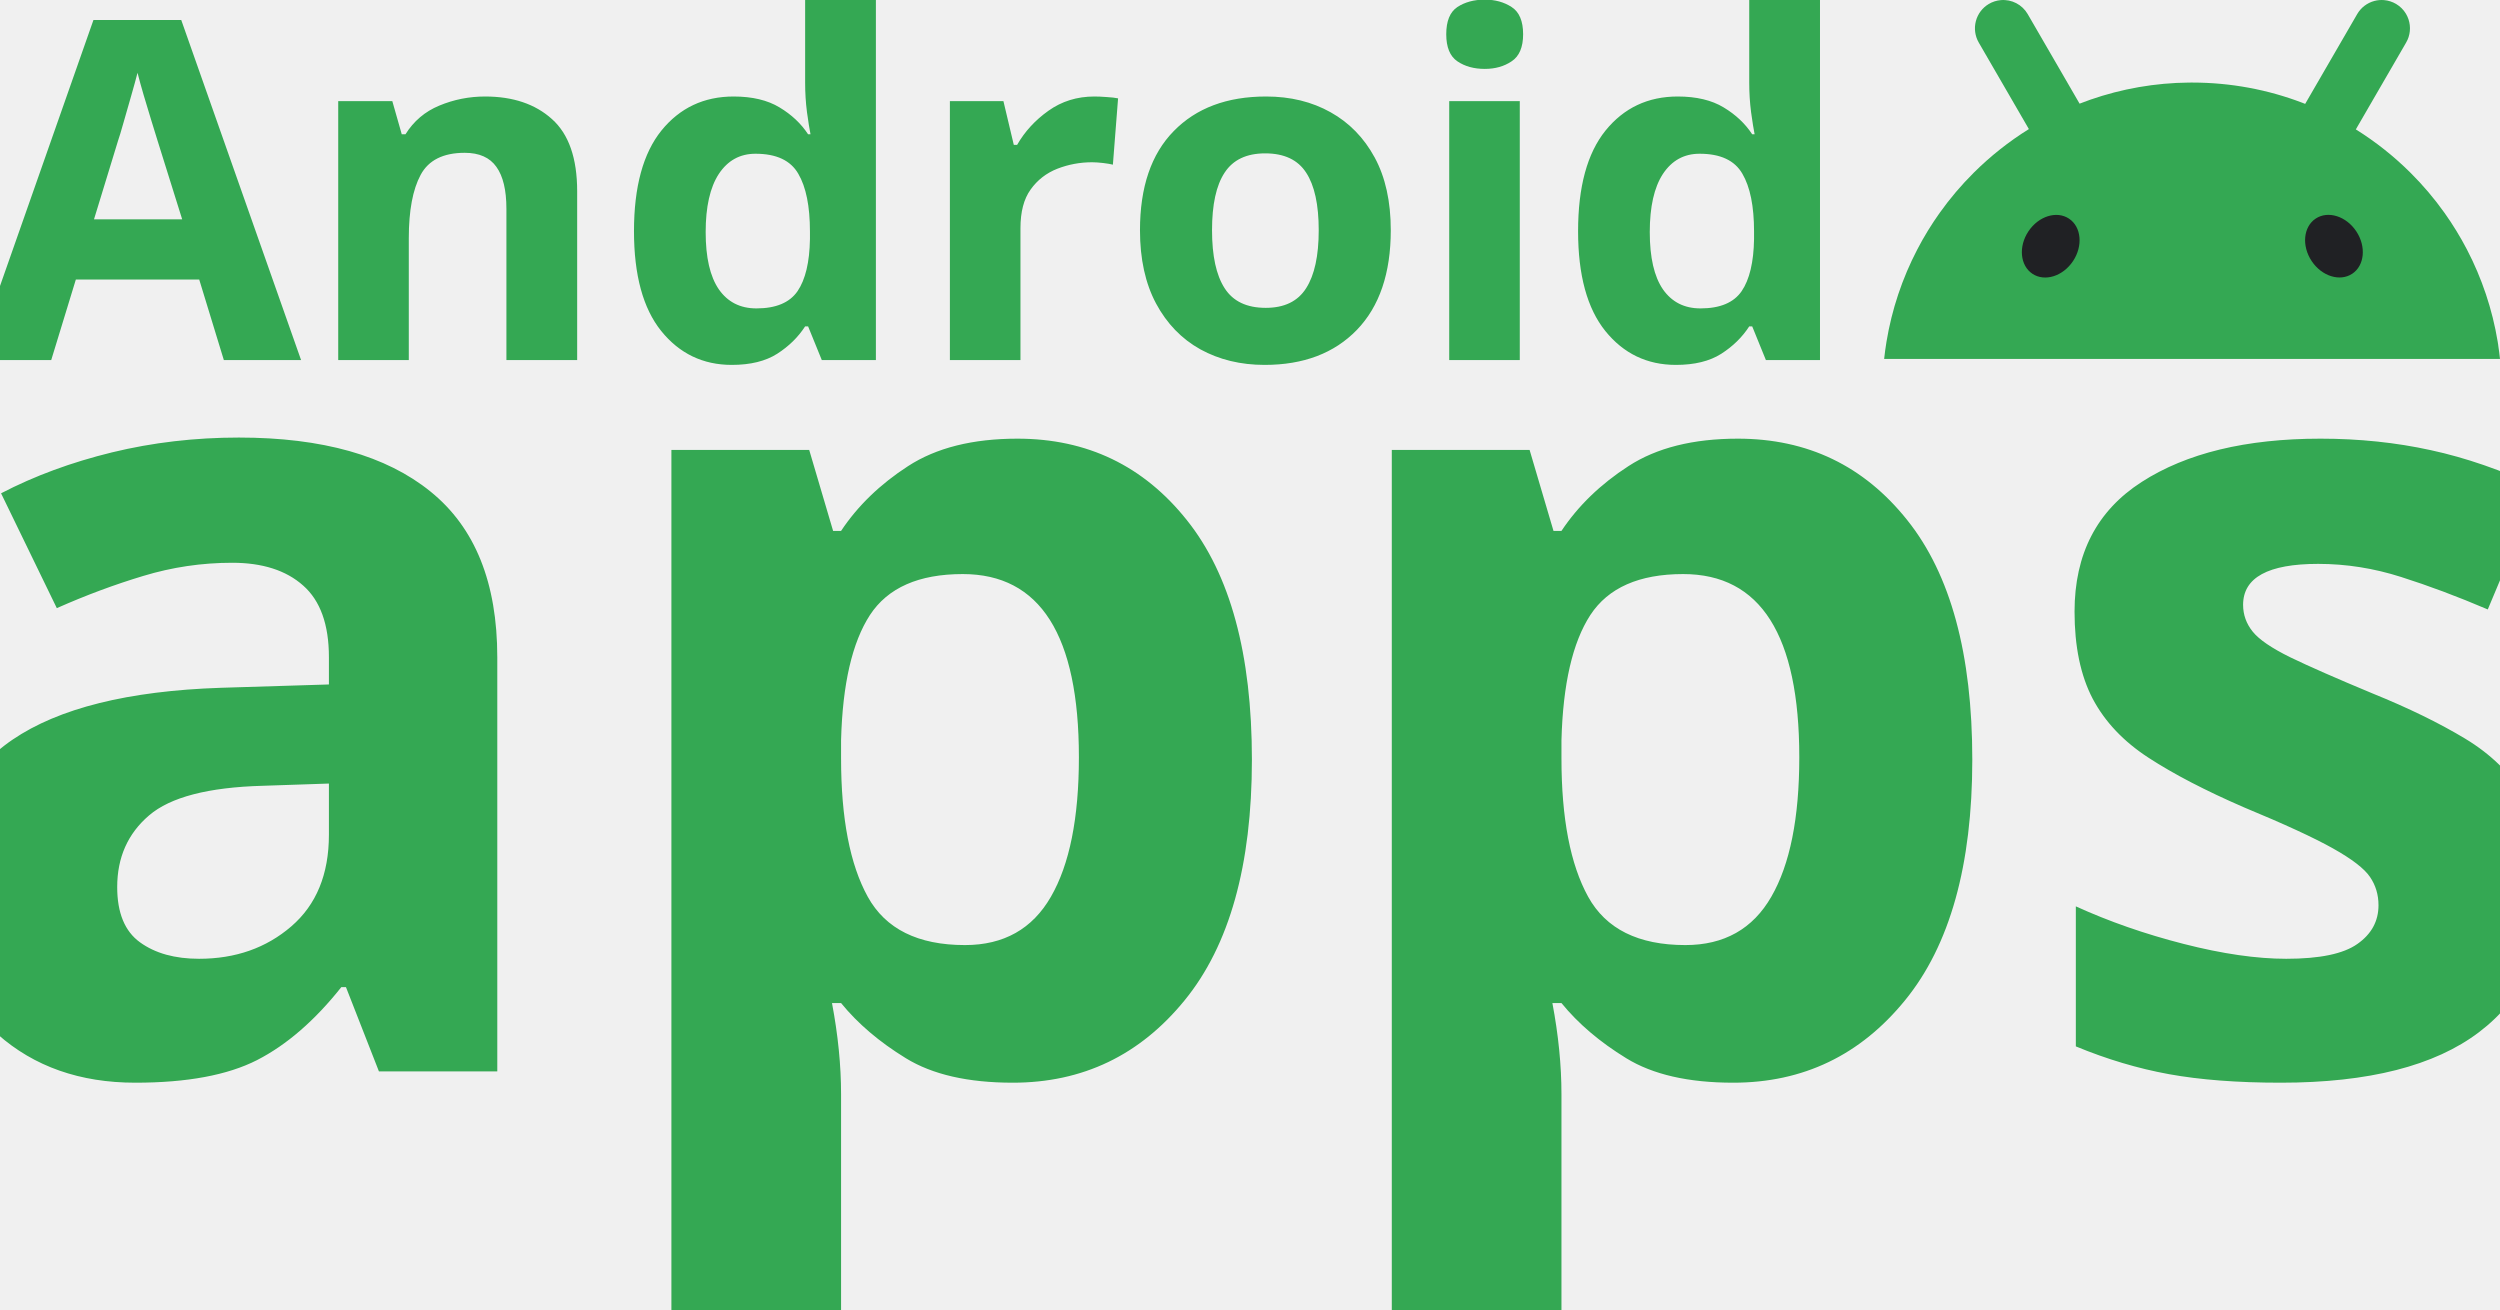
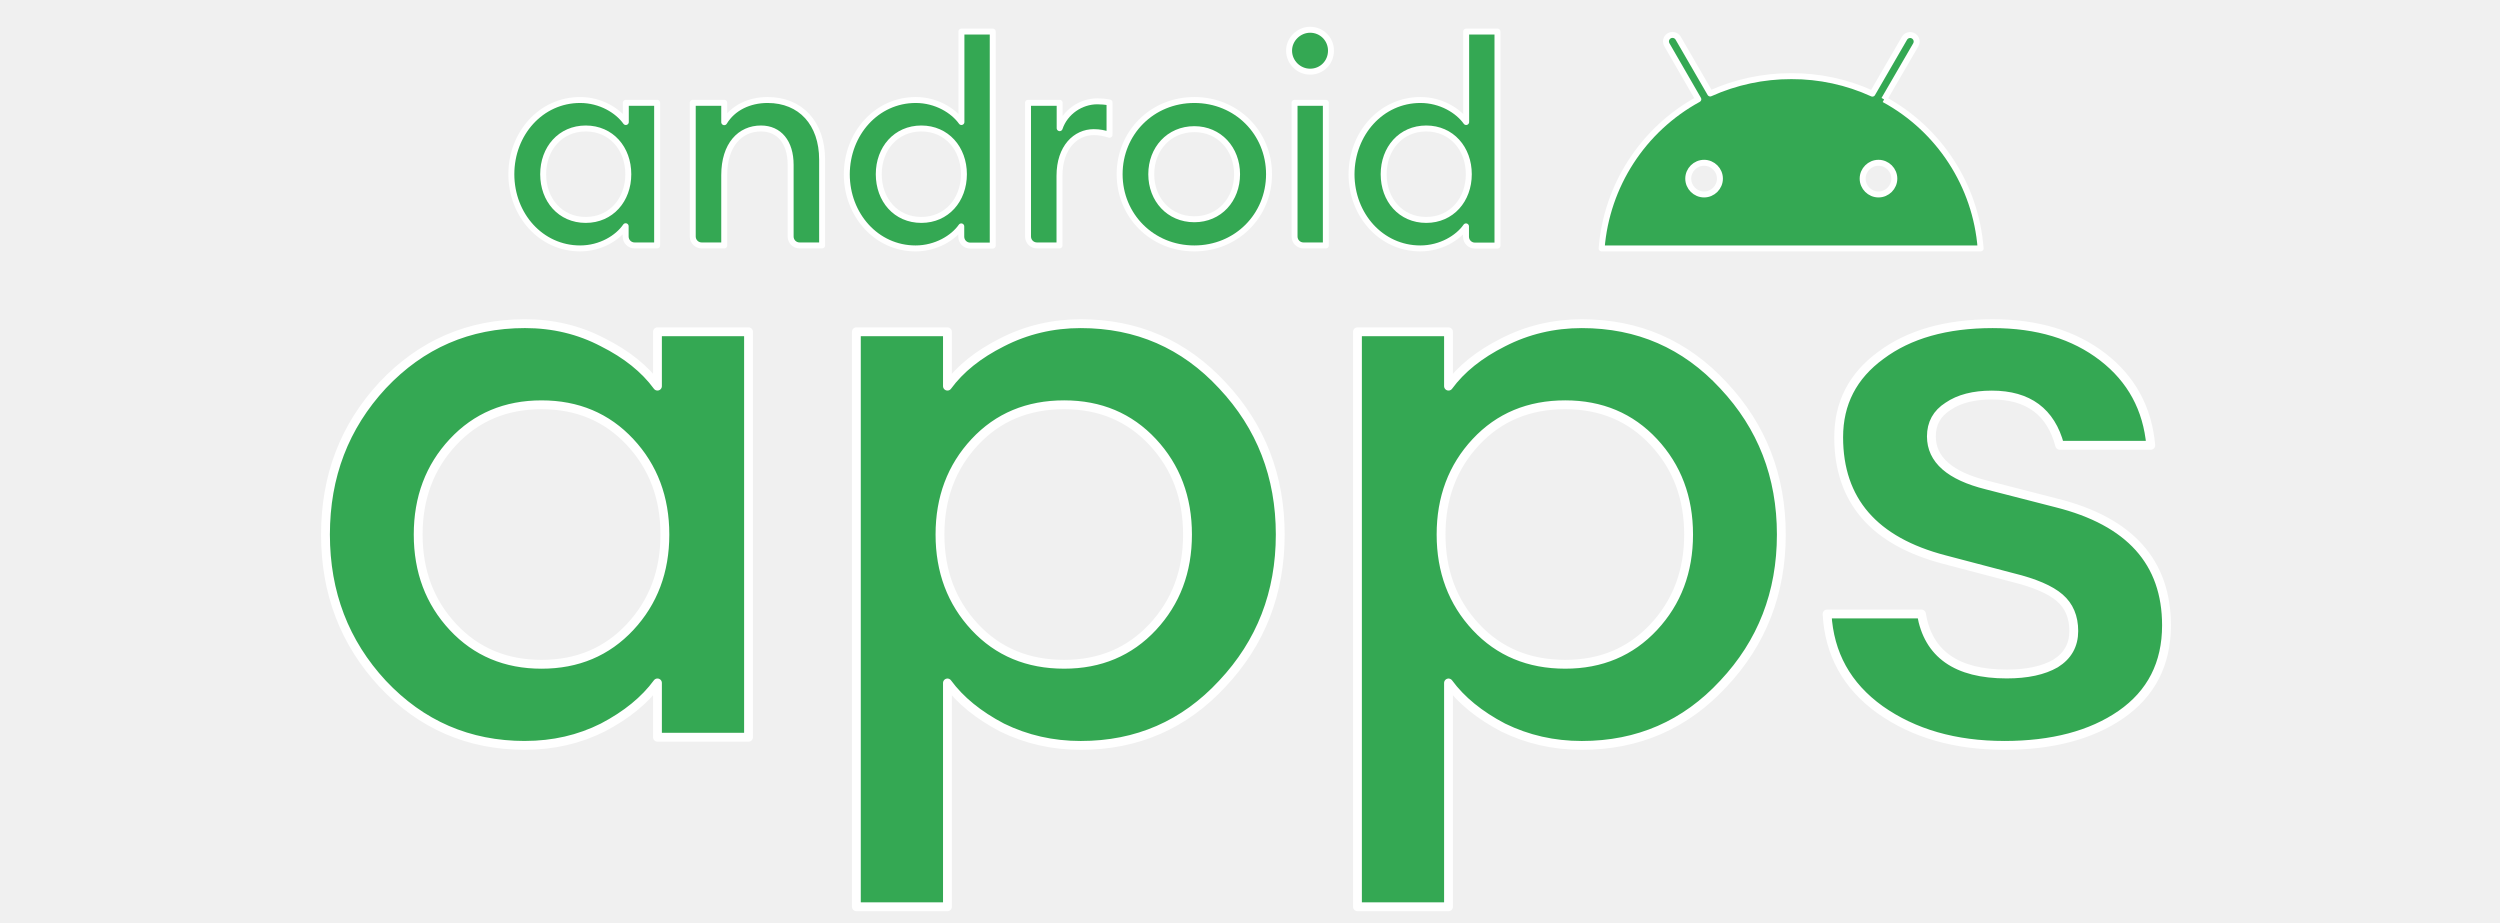
- <svg xmlns="http://www.w3.org/2000/svg" width="210.89" height="110.44" viewBox="0 0 210.89 110.44" version="1.1" id="svg2">
-   <defs id="defs1">
-     <clipPath id="a">
-       <rect x="0" y="0" width="152" height="89" id="rect1" />
-     </clipPath>
-   </defs>
-   <text x="104.784" y="30.376" text-anchor="middle" font-family="'Android Euclid', 'Euclid Circular B', sans-serif" fill="#34a853" id="text2">
-     <tspan x="78.784" font-size="40px" font-weight="600" id="tspan1">Android</tspan>
-     <tspan x="104.784" dy="60" font-size="96px" font-weight="600" id="tspan2">apps</tspan>
-   </text>
-   <g clip-path="url(#a)" transform="matrix(0.3440523,0,0,0.3440523,158.7841,-0.18954)" id="g3">
-     <path fill="#34a853" d="m 151.025,85.224 q -0.071,-0.464 -0.147,-0.92 a 75.665,75.665 0 0 0 -7.546,-22.597 76.5,76.5 0 0 0 -5.511,-8.995 76,76 0 0 0 -8.322,-9.808 76.034,76.034 0 0 0 -13.398,-10.626 q 0.042,-0.074 0.085,-0.148 2.286,-3.948 4.572,-7.897 l 4.47,-7.712 a 3946,3946 0 0 0 3.208,-5.54 q 0.38,-0.658 0.604,-1.355 a 6.97,6.97 0 0 0 -0.652,-5.702 6.9,6.9 0 0 0 -2.406,-2.398 7,7 0 0 0 -2.954,-0.95 7,7 0 0 0 -2.376,0.206 6.93,6.93 0 0 0 -4.22,3.227 q -1.606,2.77 -3.208,5.54 l -4.47,7.712 c -1.523,2.634 -3.05,5.263 -4.573,7.897 q -0.25,0.43 -0.5,0.865 c -0.232,-0.092 -0.46,-0.184 -0.692,-0.272 -8.398,-3.205 -17.511,-4.958 -27.036,-4.958 q -0.39,-10e-4 -0.78,0.004 A 75.7,75.7 0 0 0 50.977,25 q -1.317,0.46 -2.608,0.968 -0.234,-0.404 -0.467,-0.806 -2.286,-3.95 -4.573,-7.897 l -4.47,-7.713 a 4385,4385 0 0 1 -3.208,-5.54 6.93,6.93 0 0 0 -6.596,-3.432 6.9,6.9 0 0 0 -2.954,0.95 6.92,6.92 0 0 0 -3.157,4.185 6.96,6.96 0 0 0 0.703,5.27 l 3.208,5.54 4.47,7.713 c 1.523,2.634 3.05,5.263 4.573,7.897 0.01,0.022 0.025,0.044 0.036,0.066 A 76.3,76.3 0 0 0 22.407,42.912 76.5,76.5 0 0 0 14.085,52.72 75.4,75.4 0 0 0 8.575,61.715 75.7,75.7 0 0 0 1.029,84.312 76.038,76.038 0 0 0 0.448,88.559 h 151 a 77,77 0 0 0 -0.434,-3.327 z" id="path2" />
-     <path fill="#202124" d="m 115.225,67.663 c 3.022,-2.012 3.461,-6.668 0.981,-10.4 -2.48,-3.73 -6.939,-5.123 -9.96,-3.11 -3.021,2.012 -3.46,6.668 -0.98,10.4 2.479,3.73 6.938,5.123 9.959,3.11 M 46.762,64.564 c 2.48,-3.73 2.04,-8.387 -0.98,-10.4 -3.022,-2.012 -7.481,-0.619 -9.96,3.112 -2.479,3.731 -2.041,8.387 0.98,10.4 3.021,2.013 7.48,0.62 9.96,-3.112" id="path3" />
+ <svg xmlns="http://www.w3.org/2000/svg" width="100%" height="100%" viewBox="0 0 168 62" version="1.1" style="fill-rule:evenodd;clip-rule:evenodd;stroke-linejoin:round;stroke-miterlimit:2;" id="svg20">
+   <defs id="defs24" />
+   <g id="g2650" style="fill:#34a853;fill-opacity:1" transform="translate(0,2)">
+     <path d="m 126.235,11.068 c -0.584,0 -1.065,-0.481 -1.065,-1.065 0,-0.583 0.481,-1.064 1.065,-1.064 0.584,0 1.064,0.481 1.064,1.064 0,0.584 -0.48,1.065 -1.064,1.065 m -11.72,0 c -0.584,0 -1.065,-0.481 -1.065,-1.065 0,-0.583 0.481,-1.064 1.065,-1.064 0.584,0 1.064,0.481 1.064,1.064 0,0.584 -0.48,1.065 -1.064,1.065 m 12.097,-6.387 2.129,-3.67 c 0.038,-0.066 0.058,-0.142 0.058,-0.218 0,-0.241 -0.199,-0.44 -0.44,-0.44 -0.159,0 -0.306,0.087 -0.383,0.226 l -2.151,3.714 C 124.116,3.512 122.259,3.111 120.38,3.118 118.5,3.113 116.64,3.51 114.925,4.282 l -2.151,-3.715 c -0.078,-0.136 -0.224,-0.221 -0.381,-0.221 -0.242,0 -0.44,0.199 -0.44,0.44 0,0.075 0.019,0.148 0.056,0.214 l 2.118,3.67 c -3.717,2.027 -6.165,5.804 -6.498,10.024 h 25.469 C 132.775,10.476 130.329,6.7 126.612,4.681" style="fill:#34a853;fill-opacity:1;fill-rule:nonzero;stroke:#ffffff;stroke-width:0.4;stroke-dasharray:none;stroke-opacity:1" id="path2" />
+     <path d="m 38.983,4.72 c 1.38,0 2.527,0.712 3.072,1.48 V 4.909 h 2.104 v 9.584 h -1.514 c -0.334,0 -0.601,-0.267 -0.601,-0.601 v -0.69 c -0.534,0.779 -1.681,1.492 -3.061,1.492 -2.627,0 -4.62,-2.249 -4.62,-4.987 0,-2.739 1.993,-4.987 4.62,-4.987 m 0.379,1.914 c -1.704,0 -2.861,1.347 -2.861,3.073 0,1.725 1.146,3.072 2.861,3.072 1.703,0 2.86,-1.347 2.86,-3.072 0,-1.726 -1.146,-3.073 -2.86,-3.073" style="fill:#34a853;fill-opacity:1;fill-rule:nonzero;stroke:#ffffff;stroke-width:0.4;stroke-dasharray:none;stroke-opacity:1" id="path4" />
+     <path d="m 46.553,4.909 h 2.115 v 1.302 c 0.578,-0.957 1.669,-1.491 2.916,-1.491 2.226,0 3.662,1.569 3.662,4.007 v 5.766 h -1.514 c -0.334,0 -0.601,-0.267 -0.601,-0.601 v -4.82 c 0,-1.514 -0.768,-2.438 -1.992,-2.438 -1.403,0 -2.471,1.091 -2.471,3.139 v 4.72 h -1.514 c -0.334,0 -0.601,-0.267 -0.601,-0.601 z" style="fill:#34a853;fill-opacity:1;fill-rule:nonzero;stroke:#ffffff;stroke-width:0.4;stroke-dasharray:none;stroke-opacity:1" id="path6" />
+     <path d="m 61.536,4.72 c 1.38,0 2.527,0.712 3.072,1.48 V 0.122 h 2.104 v 14.382 h -1.514 c -0.334,0 -0.601,-0.267 -0.601,-0.601 v -0.69 c -0.534,0.768 -1.692,1.481 -3.072,1.481 -2.628,0 -4.62,-2.249 -4.62,-4.987 0.011,-2.739 2.004,-4.987 4.631,-4.987 m 0.378,1.914 c -1.703,0 -2.861,1.347 -2.861,3.073 0,1.725 1.147,3.072 2.861,3.072 1.703,0 2.861,-1.347 2.861,-3.072 0,-1.726 -1.158,-3.073 -2.861,-3.073" style="fill:#34a853;fill-opacity:1;fill-rule:nonzero;stroke:#ffffff;stroke-width:0.4;stroke-dasharray:none;stroke-opacity:1" id="path8" />
+     <path d="m 69.083,4.909 h 2.126 v 1.703 c 0.367,-1.091 1.436,-1.803 2.527,-1.803 0.267,0 0.534,0.022 0.824,0.078 v 2.17 C 74.192,6.946 73.892,6.879 73.502,6.879 c -1.213,0 -2.304,1.013 -2.304,2.939 v 4.675 h -1.514 c -0.334,0 -0.601,-0.267 -0.601,-0.601 z" style="fill:#34a853;fill-opacity:1;fill-rule:nonzero;stroke:#ffffff;stroke-width:0.4;stroke-dasharray:none;stroke-opacity:1" id="path10" />
+     <path d="m 80.259,14.694 c -2.839,0 -5.02,-2.204 -5.02,-4.987 0,-2.783 2.181,-4.987 5.02,-4.987 2.838,0 5.02,2.204 5.02,4.987 0,2.783 -2.182,4.987 -5.02,4.987 m 0,-1.96 c 1.692,0 2.872,-1.324 2.872,-3.027 0,-1.703 -1.191,-3.028 -2.872,-3.028 -1.703,0 -2.894,1.325 -2.894,3.028 0,1.703 1.191,3.027 2.894,3.027" style="fill:#34a853;fill-opacity:1;fill-rule:nonzero;stroke:#ffffff;stroke-width:0.4;stroke-dasharray:none;stroke-opacity:1" id="path12" />
+     <path d="M 88.04,2.816 C 87.272,2.816 86.626,2.182 86.626,1.403 86.626,0.635 87.283,0 88.04,0 c 0.79,0 1.402,0.635 1.402,1.403 0,0.79 -0.612,1.413 -1.402,1.413 m -1.046,2.093 h 2.103 v 9.584 h -1.502 c -0.334,0 -0.601,-0.267 -0.601,-0.601 z" style="fill:#34a853;fill-opacity:1;fill-rule:nonzero;stroke:#ffffff;stroke-width:0.4;stroke-dasharray:none;stroke-opacity:1" id="path14" />
+     <path d="m 95.453,4.72 c 1.381,0 2.527,0.712 3.073,1.48 V 0.122 h 2.104 v 14.382 h -1.514 c -0.334,0 -0.601,-0.267 -0.601,-0.601 v -0.69 c -0.535,0.768 -1.692,1.481 -3.073,1.481 -2.627,0 -4.619,-2.249 -4.619,-4.987 0.011,-2.739 2.003,-4.987 4.63,-4.987 m 0.39,1.914 c -1.703,0 -2.861,1.347 -2.861,3.073 0,1.725 1.147,3.072 2.861,3.072 1.703,0 2.861,-1.347 2.861,-3.072 0,-1.726 -1.158,-3.073 -2.861,-3.073" style="fill:#34a853;fill-opacity:1;fill-rule:nonzero;stroke:#ffffff;stroke-width:0.4;stroke-dasharray:none;stroke-opacity:1" id="path16" />
  </g>
+   <path d="m 35.28,50.09 c -3.783,0 -6.972,-1.381 -9.569,-4.143 -2.559,-2.76 -3.839,-6.103 -3.839,-10.027 0,-3.923 1.28,-7.265 3.839,-10.027 2.597,-2.761 5.786,-4.143 9.569,-4.143 1.892,0 3.635,0.418 5.23,1.254 1.594,0.799 2.818,1.78 3.671,2.944 v -3.652 h 6.12 v 27.247 h -6.12 v -3.651 c -0.853,1.163 -2.077,2.162 -3.671,2.996 -1.595,0.8 -3.338,1.2 -5.23,1.2 z M 30.439,42.134 c 1.558,1.67 3.542,2.506 5.952,2.506 2.411,0 4.395,-0.836 5.953,-2.506 1.558,-1.672 2.337,-3.743 2.337,-6.213 0,-2.47 -0.779,-4.541 -2.337,-6.212 -1.558,-1.671 -3.542,-2.507 -5.953,-2.507 -2.41,0 -4.394,0.836 -5.952,2.507 -1.558,1.671 -2.337,3.742 -2.337,6.212 0,2.47 0.779,4.541 2.337,6.213 z m 33.229,18.8 h -6.12 v -38.637 h 6.12 v 3.652 c 0.853,-1.164 2.077,-2.144 3.671,-2.944 1.632,-0.836 3.394,-1.254 5.285,-1.254 3.784,0 6.955,1.381 9.514,4.143 2.596,2.761 3.894,6.104 3.894,10.027 0,3.924 -1.298,7.266 -3.894,10.027 -2.559,2.761 -5.73,4.143 -9.514,4.143 -1.891,0 -3.653,-0.4 -5.285,-1.2 -1.594,-0.835 -2.818,-1.834 -3.671,-2.996 z m 7.844,-16.295 c 2.411,0 4.395,-0.836 5.952,-2.506 1.558,-1.672 2.337,-3.743 2.337,-6.213 0,-2.47 -0.779,-4.541 -2.337,-6.212 -1.557,-1.671 -3.541,-2.507 -5.952,-2.507 -2.448,0 -4.451,0.836 -6.008,2.507 -1.558,1.671 -2.337,3.742 -2.337,6.212 0,2.47 0.779,4.541 2.337,6.213 1.557,1.67 3.56,2.506 6.008,2.506 z m 25.828,16.295 h -6.119 v -38.637 h 6.119 v 3.652 c 0.853,-1.164 2.078,-2.144 3.672,-2.944 1.632,-0.836 3.394,-1.254 5.285,-1.254 3.784,0 6.955,1.381 9.513,4.143 2.596,2.761 3.895,6.104 3.895,10.027 0,3.924 -1.299,7.266 -3.895,10.027 -2.558,2.761 -5.729,4.143 -9.513,4.143 -1.891,0 -3.653,-0.4 -5.285,-1.2 -1.594,-0.835 -2.819,-1.834 -3.672,-2.996 z m 7.845,-16.295 c 2.411,0 4.395,-0.836 5.952,-2.506 1.558,-1.672 2.337,-3.743 2.337,-6.213 0,-2.47 -0.779,-4.541 -2.337,-6.212 -1.557,-1.671 -3.541,-2.507 -5.952,-2.507 -2.448,0 -4.451,0.836 -6.009,2.507 -1.558,1.671 -2.336,3.742 -2.336,6.212 0,2.47 0.778,4.541 2.336,6.213 1.558,1.67 3.561,2.506 6.009,2.506 z m 29.5,5.45 c -3.301,0 -6.083,-0.8 -8.345,-2.398 -2.226,-1.599 -3.412,-3.742 -3.561,-6.431 h 6.342 c 0.446,2.689 2.356,4.033 5.731,4.033 1.372,0 2.467,-0.237 3.282,-0.708 0.816,-0.509 1.224,-1.235 1.224,-2.18 0,-0.944 -0.315,-1.689 -0.945,-2.233 -0.631,-0.546 -1.689,-1 -3.171,-1.363 l -4.563,-1.2 c -4.747,-1.234 -7.12,-3.977 -7.12,-8.228 0,-2.288 0.945,-4.124 2.837,-5.504 1.891,-1.416 4.394,-2.126 7.51,-2.126 3.005,0 5.471,0.745 7.399,2.235 1.929,1.489 3.004,3.469 3.227,5.939 h -6.119 c -0.594,-2.252 -2.115,-3.378 -4.562,-3.378 -1.225,0 -2.207,0.255 -2.949,0.763 -0.742,0.472 -1.113,1.144 -1.113,2.017 0,1.561 1.243,2.652 3.728,3.269 l 4.673,1.2 c 4.933,1.235 7.399,3.977 7.399,8.228 0,2.579 -1.02,4.577 -3.06,5.995 -2.003,1.38 -4.617,2.071 -7.844,2.071 z" style="fill:#34a853;fill-opacity:1;fill-rule:nonzero;stroke:#ffffff;stroke-width:0.594;stroke-dasharray:none;stroke-opacity:1" id="path18" />
</svg>
